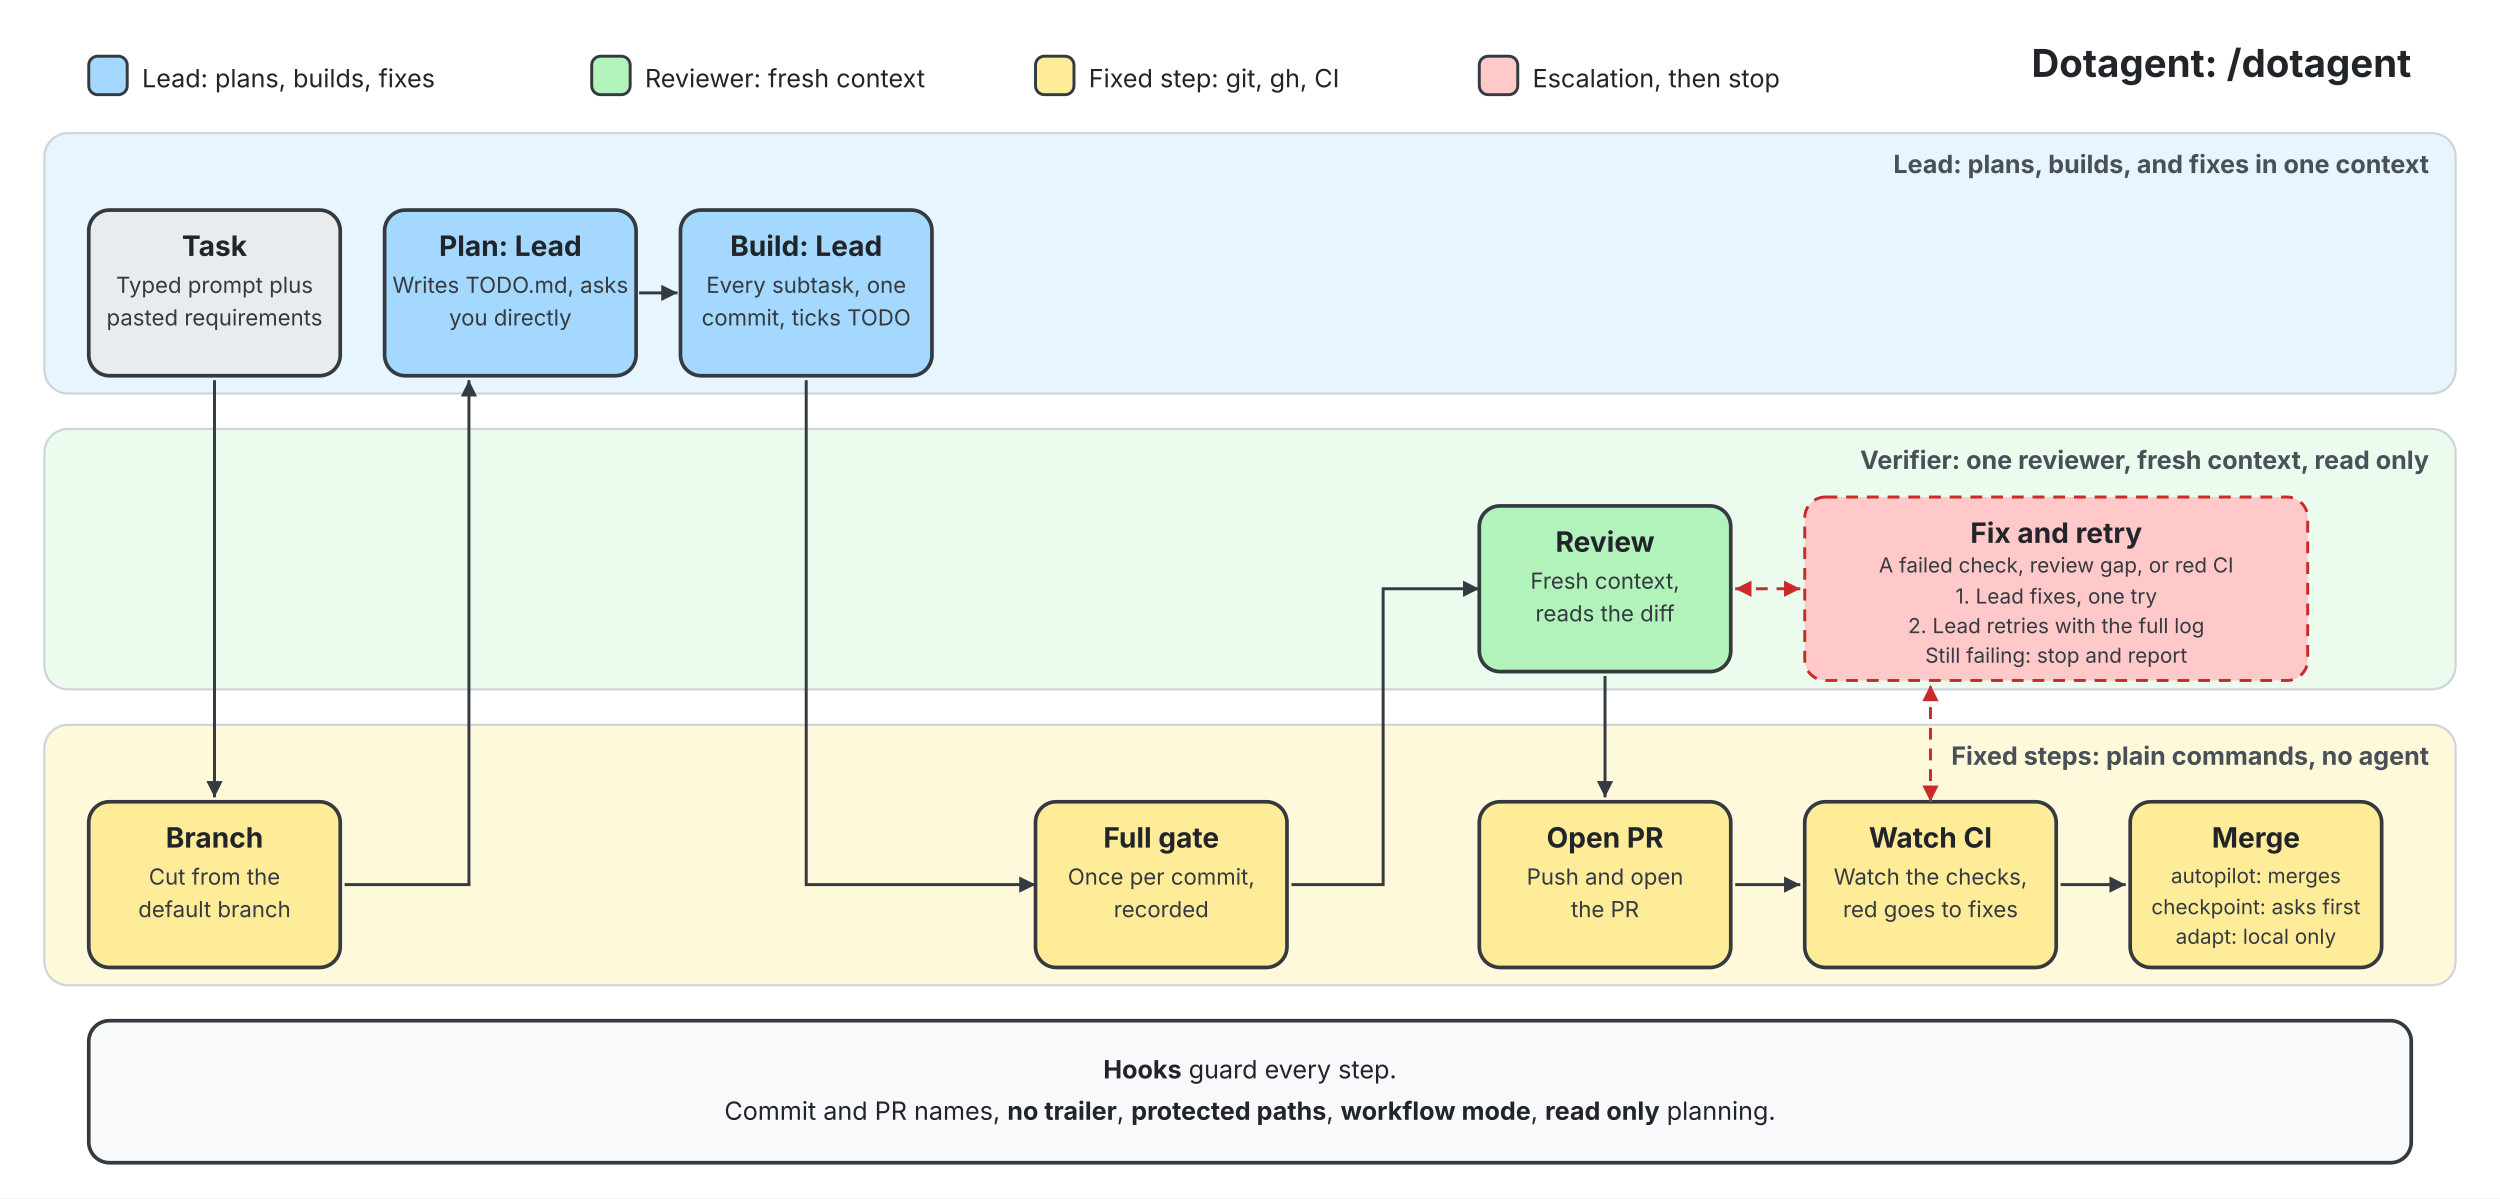
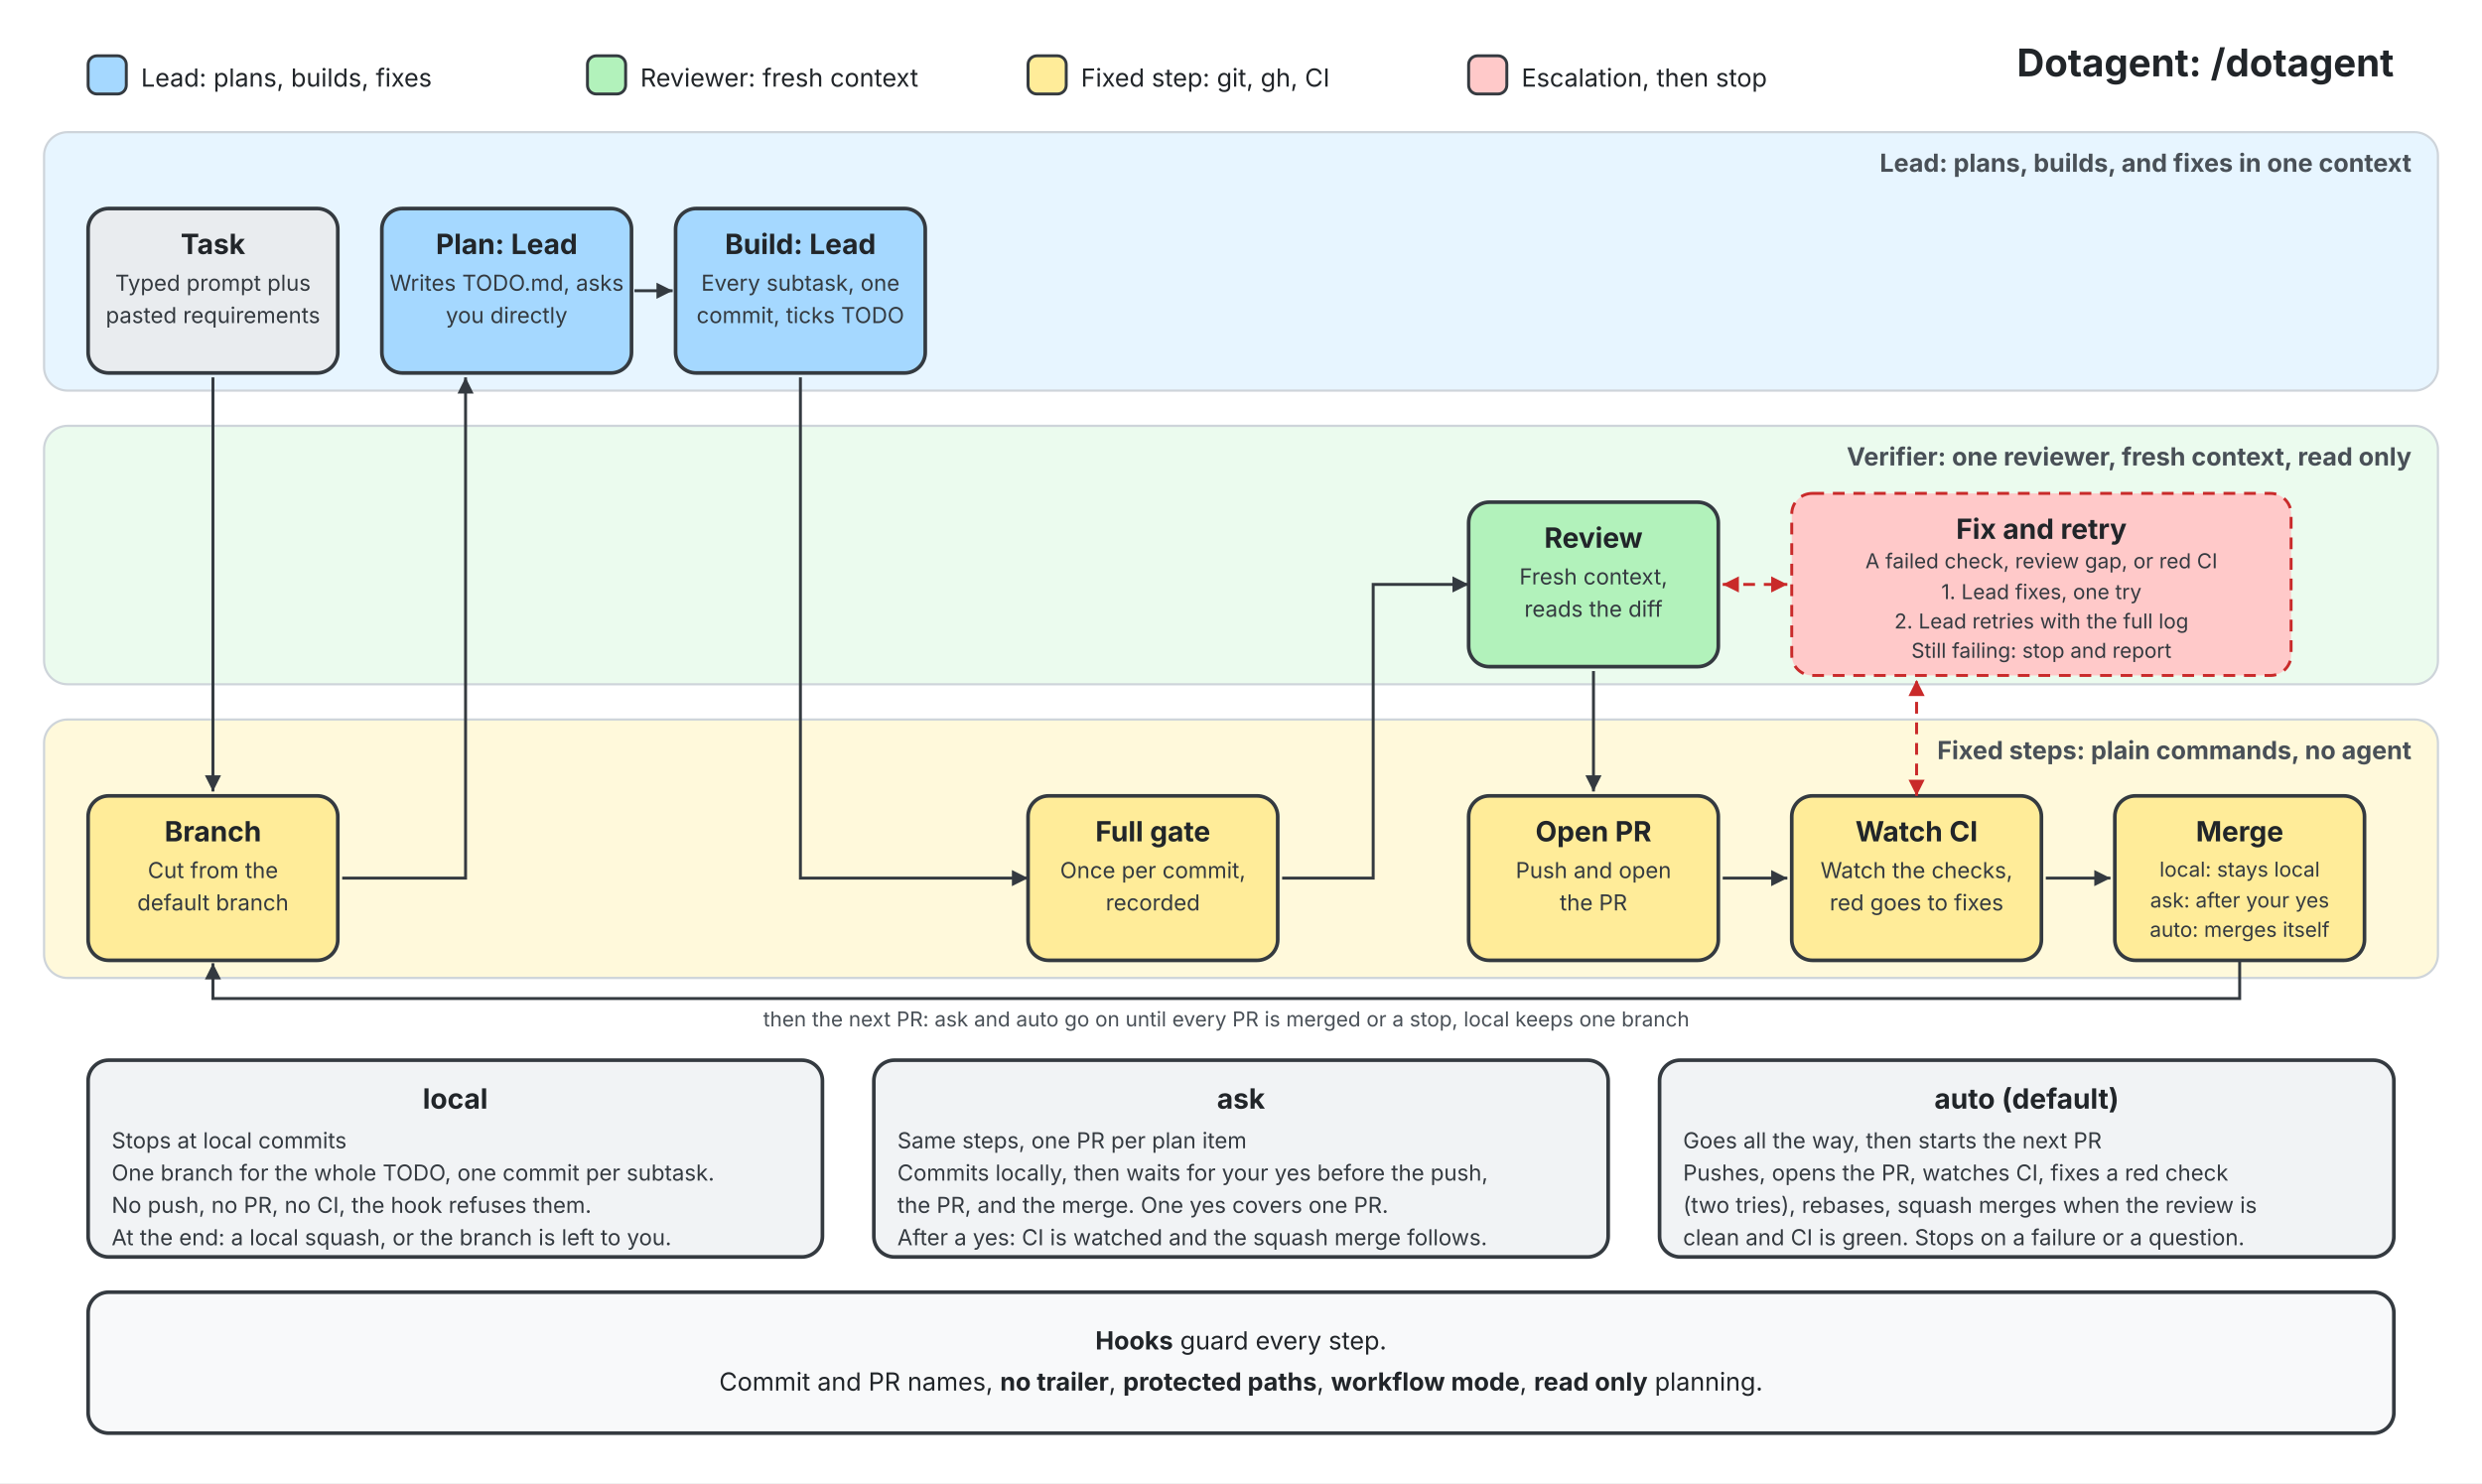
- <svg xmlns="http://www.w3.org/2000/svg" viewBox="0 0 1690 810" width="1690" height="810" font-family="Inter, -apple-system, Helvetica Neue, Helvetica, Arial, sans-serif">
+ <svg xmlns="http://www.w3.org/2000/svg" viewBox="0 0 1690 1010" width="1690" height="1010" font-family="Inter, -apple-system, Helvetica Neue, Helvetica, Arial, sans-serif">
  <defs>
    <marker id="a" viewBox="0 0 10 10" markerUnits="userSpaceOnUse" markerWidth="11" markerHeight="11" refX="10" refY="5" orient="auto-start-reverse">
      <path d="M0,0 L10,5 L0,10 z" fill="#343a40" />
    </marker>
    <marker id="r" viewBox="0 0 10 10" markerUnits="userSpaceOnUse" markerWidth="11" markerHeight="11" refX="10" refY="5" orient="auto-start-reverse">
      <path d="M0,0 L10,5 L0,10 z" fill="#c92a2a" />
    </marker>
  </defs>
-   <rect width="1690" height="810" fill="#ffffff" />
+   <rect width="1690" height="1010" fill="#ffffff" />
  <text x="1630" y="52" text-anchor="end" font-size="26" font-weight="700" fill="#212529">Dotagent: /dotagent</text>
  <rect x="60" y="38" width="26" height="26" rx="6" fill="#a5d8ff" stroke="#343a40" stroke-width="2" />
  <text x="96" y="59" text-anchor="start" font-size="17" fill="#212529">Lead: plans, builds, fixes</text>
  <rect x="400" y="38" width="26" height="26" rx="6" fill="#b2f2bb" stroke="#343a40" stroke-width="2" />
  <text x="436" y="59" text-anchor="start" font-size="17" fill="#212529">Reviewer: fresh context</text>
  <rect x="700" y="38" width="26" height="26" rx="6" fill="#ffec99" stroke="#343a40" stroke-width="2" />
  <text x="736" y="59" text-anchor="start" font-size="17" fill="#212529">Fixed step: git, gh, CI</text>
  <rect x="1000" y="38" width="26" height="26" rx="6" fill="#ffc9c9" stroke="#343a40" stroke-width="2" />
  <text x="1036" y="59" text-anchor="start" font-size="17" fill="#212529">Escalation, then stop</text>
  <rect x="30" y="90" width="1630" height="176" rx="16" fill="#e7f5ff" stroke="#ced4da" stroke-width="1.5" />
  <text x="1642" y="117" text-anchor="end" font-size="17" font-weight="700" fill="#495057">Lead: plans, builds, and fixes in one context</text>
  <rect x="30" y="290" width="1630" height="176" rx="16" fill="#ebfbee" stroke="#ced4da" stroke-width="1.5" />
  <text x="1642" y="317" text-anchor="end" font-size="17" font-weight="700" fill="#495057">Verifier: one reviewer, fresh context, read only</text>
  <rect x="30" y="490" width="1630" height="176" rx="16" fill="#fff9db" stroke="#ced4da" stroke-width="1.5" />
  <text x="1642" y="517" text-anchor="end" font-size="17" font-weight="700" fill="#495057">Fixed steps: plain commands, no agent</text>
  <rect x="60" y="142" width="170" height="112" rx="14" fill="#e9ecef" stroke="#343a40" stroke-width="2.5" />
  <text x="145" y="173" text-anchor="middle" font-size="19" font-weight="700" fill="#212529">Task</text>
  <text x="145" y="198" text-anchor="middle" font-size="15" fill="#343a40">Typed prompt plus</text>
  <text x="145" y="220" text-anchor="middle" font-size="15" fill="#343a40">pasted requirements</text>
  <rect x="260" y="142" width="170" height="112" rx="14" fill="#a5d8ff" stroke="#343a40" stroke-width="2.5" />
  <text x="345" y="173" text-anchor="middle" font-size="19" font-weight="700" fill="#212529">Plan: Lead</text>
  <text x="345" y="198" text-anchor="middle" font-size="15" fill="#343a40">Writes TODO.md, asks</text>
  <text x="345" y="220" text-anchor="middle" font-size="15" fill="#343a40">you directly</text>
  <rect x="1000" y="342" width="170" height="112" rx="14" fill="#b2f2bb" stroke="#343a40" stroke-width="2.5" />
  <text x="1085" y="373" text-anchor="middle" font-size="19" font-weight="700" fill="#212529">Review</text>
  <text x="1085" y="398" text-anchor="middle" font-size="15" fill="#343a40">Fresh context,</text>
  <text x="1085" y="420" text-anchor="middle" font-size="15" fill="#343a40">reads the diff</text>
  <rect x="460" y="142" width="170" height="112" rx="14" fill="#a5d8ff" stroke="#343a40" stroke-width="2.5" />
  <text x="545" y="173" text-anchor="middle" font-size="19" font-weight="700" fill="#212529">Build: Lead</text>
  <text x="545" y="198" text-anchor="middle" font-size="15" fill="#343a40">Every subtask, one</text>
  <text x="545" y="220" text-anchor="middle" font-size="15" fill="#343a40">commit, ticks TODO</text>
  <rect x="60" y="542" width="170" height="112" rx="14" fill="#ffec99" stroke="#343a40" stroke-width="2.5" />
  <text x="145" y="573" text-anchor="middle" font-size="19" font-weight="700" fill="#212529">Branch</text>
  <text x="145" y="598" text-anchor="middle" font-size="15" fill="#343a40">Cut from the</text>
  <text x="145" y="620" text-anchor="middle" font-size="15" fill="#343a40">default branch</text>
  <rect x="1000" y="542" width="170" height="112" rx="14" fill="#ffec99" stroke="#343a40" stroke-width="2.5" />
  <text x="1085" y="573" text-anchor="middle" font-size="19" font-weight="700" fill="#212529">Open PR</text>
  <text x="1085" y="598" text-anchor="middle" font-size="15" fill="#343a40">Push and open</text>
  <text x="1085" y="620" text-anchor="middle" font-size="15" fill="#343a40">the PR</text>
  <rect x="1220" y="542" width="170" height="112" rx="14" fill="#ffec99" stroke="#343a40" stroke-width="2.5" />
  <text x="1305" y="573" text-anchor="middle" font-size="19" font-weight="700" fill="#212529">Watch CI</text>
  <text x="1305" y="598" text-anchor="middle" font-size="15" fill="#343a40">Watch the checks,</text>
  <text x="1305" y="620" text-anchor="middle" font-size="15" fill="#343a40">red goes to fixes</text>
  <rect x="1440" y="542" width="170" height="112" rx="14" fill="#ffec99" stroke="#343a40" stroke-width="2.5" />
  <text x="1525" y="573" text-anchor="middle" font-size="19" font-weight="700" fill="#212529">Merge</text>
-   <text x="1525" y="597" text-anchor="middle" font-size="14" fill="#343a40">autopilot: merges</text>
-   <text x="1525" y="618" text-anchor="middle" font-size="14" fill="#343a40">checkpoint: asks first</text>
-   <text x="1525" y="638" text-anchor="middle" font-size="14" fill="#343a40">adapt: local only</text>
+   <text x="1525" y="597" text-anchor="middle" font-size="14" fill="#343a40">local: stays local</text>
+   <text x="1525" y="618" text-anchor="middle" font-size="14" fill="#343a40">ask: after your yes</text>
+   <text x="1525" y="638" text-anchor="middle" font-size="14" fill="#343a40">auto: merges itself</text>
  <polyline points="145,257 145,539" fill="none" stroke="#343a40" stroke-width="2" marker-end="url(#a)" />
  <polyline points="233,598 317,598 317,257" fill="none" stroke="#343a40" stroke-width="2" marker-end="url(#a)" />
  <polyline points="432,198 458,198" fill="none" stroke="#343a40" stroke-width="2" marker-end="url(#a)" />
  <polyline points="545,257 545,598 700,598" fill="none" stroke="#343a40" stroke-width="2" marker-end="url(#a)" />
  <polyline points="1085,457 1085,539" fill="none" stroke="#343a40" stroke-width="2" marker-end="url(#a)" />
  <polyline points="1173,598 1217,598" fill="none" stroke="#343a40" stroke-width="2" marker-end="url(#a)" />
  <polyline points="1393,598 1437,598" fill="none" stroke="#343a40" stroke-width="2" marker-end="url(#a)" />
  <rect x="1220" y="336" width="340" height="124" rx="14" fill="#ffc9c9" stroke="#c92a2a" stroke-width="2" stroke-dasharray="8 6" />
  <text x="1390" y="367" text-anchor="middle" font-size="19" font-weight="700" fill="#212529">Fix and retry</text>
  <text x="1390" y="387" text-anchor="middle" font-size="14" fill="#343a40">A failed check, review gap, or red CI</text>
  <text x="1390" y="408" text-anchor="middle" font-size="14" fill="#343a40">1. Lead fixes, one try</text>
  <text x="1390" y="428" text-anchor="middle" font-size="14" fill="#343a40">2. Lead retries with the full log</text>
  <text x="1390" y="448" text-anchor="middle" font-size="14" fill="#343a40">Still failing: stop and report</text>
-   <rect x="60" y="690" width="1570" height="96" rx="14" fill="#f8f9fa" stroke="#343a40" stroke-width="2.5" />
-   <text x="845" y="729" text-anchor="middle" font-size="17" fill="#212529">
+   <rect x="60" y="880" width="1570" height="96" rx="14" fill="#f8f9fa" stroke="#343a40" stroke-width="2.5" />
+   <text x="845" y="919" text-anchor="middle" font-size="17" fill="#212529">
    <tspan font-weight="700" fill="#212529">Hooks</tspan> guard every step.</text>
-   <text x="845" y="757" text-anchor="middle" font-size="17" fill="#212529">Commit and PR names, <tspan font-weight="700" fill="#212529">no trailer</tspan>, <tspan font-weight="700" fill="#212529">protected paths</tspan>, <tspan font-weight="700" fill="#212529">workflow mode</tspan>, <tspan font-weight="700" fill="#212529">read only</tspan> planning.</text>
+   <text x="845" y="947" text-anchor="middle" font-size="17" fill="#212529">Commit and PR names, <tspan font-weight="700" fill="#212529">no trailer</tspan>, <tspan font-weight="700" fill="#212529">protected paths</tspan>, <tspan font-weight="700" fill="#212529">workflow mode</tspan>, <tspan font-weight="700" fill="#212529">read only</tspan> planning.</text>
  <rect x="700" y="542" width="170" height="112" rx="14" fill="#ffec99" stroke="#343a40" stroke-width="2.5" />
  <text x="785" y="573" text-anchor="middle" font-size="19" font-weight="700" fill="#212529">Full gate</text>
  <text x="785" y="598" text-anchor="middle" font-size="15" fill="#343a40">Once per commit,</text>
  <text x="785" y="620" text-anchor="middle" font-size="15" fill="#343a40">recorded</text>
  <polyline points="873,598 935,598 935,398 1000,398" fill="none" stroke="#343a40" stroke-width="2" marker-end="url(#a)" />
  <polyline points="1173,398 1217,398" fill="none" stroke="#c92a2a" stroke-width="2" stroke-dasharray="8 6" marker-end="url(#r)" marker-start="url(#r)" />
  <polyline points="1305,542 1305,463" fill="none" stroke="#c92a2a" stroke-width="2" stroke-dasharray="8 6" marker-end="url(#r)" marker-start="url(#r)" />
+   <polyline points="1525,654 1525,680 145,680 145,656" fill="none" stroke="#343a40" stroke-width="2" marker-end="url(#a)" />
+   <text x="835" y="699" text-anchor="middle" font-size="14" fill="#495057">then the next PR: ask and auto go on until every PR is merged or a stop, local keeps one branch</text>
+   <rect x="60" y="722" width="500" height="134" rx="14" fill="#f1f3f5" stroke="#343a40" stroke-width="2.5" />
+   <text x="310" y="755" text-anchor="middle" font-size="19" font-weight="700" fill="#212529">local</text>
+   <text x="76" y="782" text-anchor="start" font-size="15" fill="#343a40">Stops at local commits</text>
+   <text x="76" y="804" text-anchor="start" font-size="15" fill="#343a40">One branch for the whole TODO, one commit per subtask.</text>
+   <text x="76" y="826" text-anchor="start" font-size="15" fill="#343a40">No push, no PR, no CI, the hook refuses them.</text>
+   <text x="76" y="848" text-anchor="start" font-size="15" fill="#343a40">At the end: a local squash, or the branch is left to you.</text>
+   <rect x="595" y="722" width="500" height="134" rx="14" fill="#f1f3f5" stroke="#343a40" stroke-width="2.5" />
+   <text x="845" y="755" text-anchor="middle" font-size="19" font-weight="700" fill="#212529">ask</text>
+   <text x="611" y="782" text-anchor="start" font-size="15" fill="#343a40">Same steps, one PR per plan item</text>
+   <text x="611" y="804" text-anchor="start" font-size="15" fill="#343a40">Commits locally, then waits for your yes before the push,</text>
+   <text x="611" y="826" text-anchor="start" font-size="15" fill="#343a40">the PR, and the merge. One yes covers one PR.</text>
+   <text x="611" y="848" text-anchor="start" font-size="15" fill="#343a40">After a yes: CI is watched and the squash merge follows.</text>
+   <rect x="1130" y="722" width="500" height="134" rx="14" fill="#f1f3f5" stroke="#343a40" stroke-width="2.5" />
+   <text x="1380" y="755" text-anchor="middle" font-size="19" font-weight="700" fill="#212529">auto (default)</text>
+   <text x="1146" y="782" text-anchor="start" font-size="15" fill="#343a40">Goes all the way, then starts the next PR</text>
+   <text x="1146" y="804" text-anchor="start" font-size="15" fill="#343a40">Pushes, opens the PR, watches CI, fixes a red check</text>
+   <text x="1146" y="826" text-anchor="start" font-size="15" fill="#343a40">(two tries), rebases, squash merges when the review is</text>
+   <text x="1146" y="848" text-anchor="start" font-size="15" fill="#343a40">clean and CI is green. Stops on a failure or a question.</text>
</svg>
